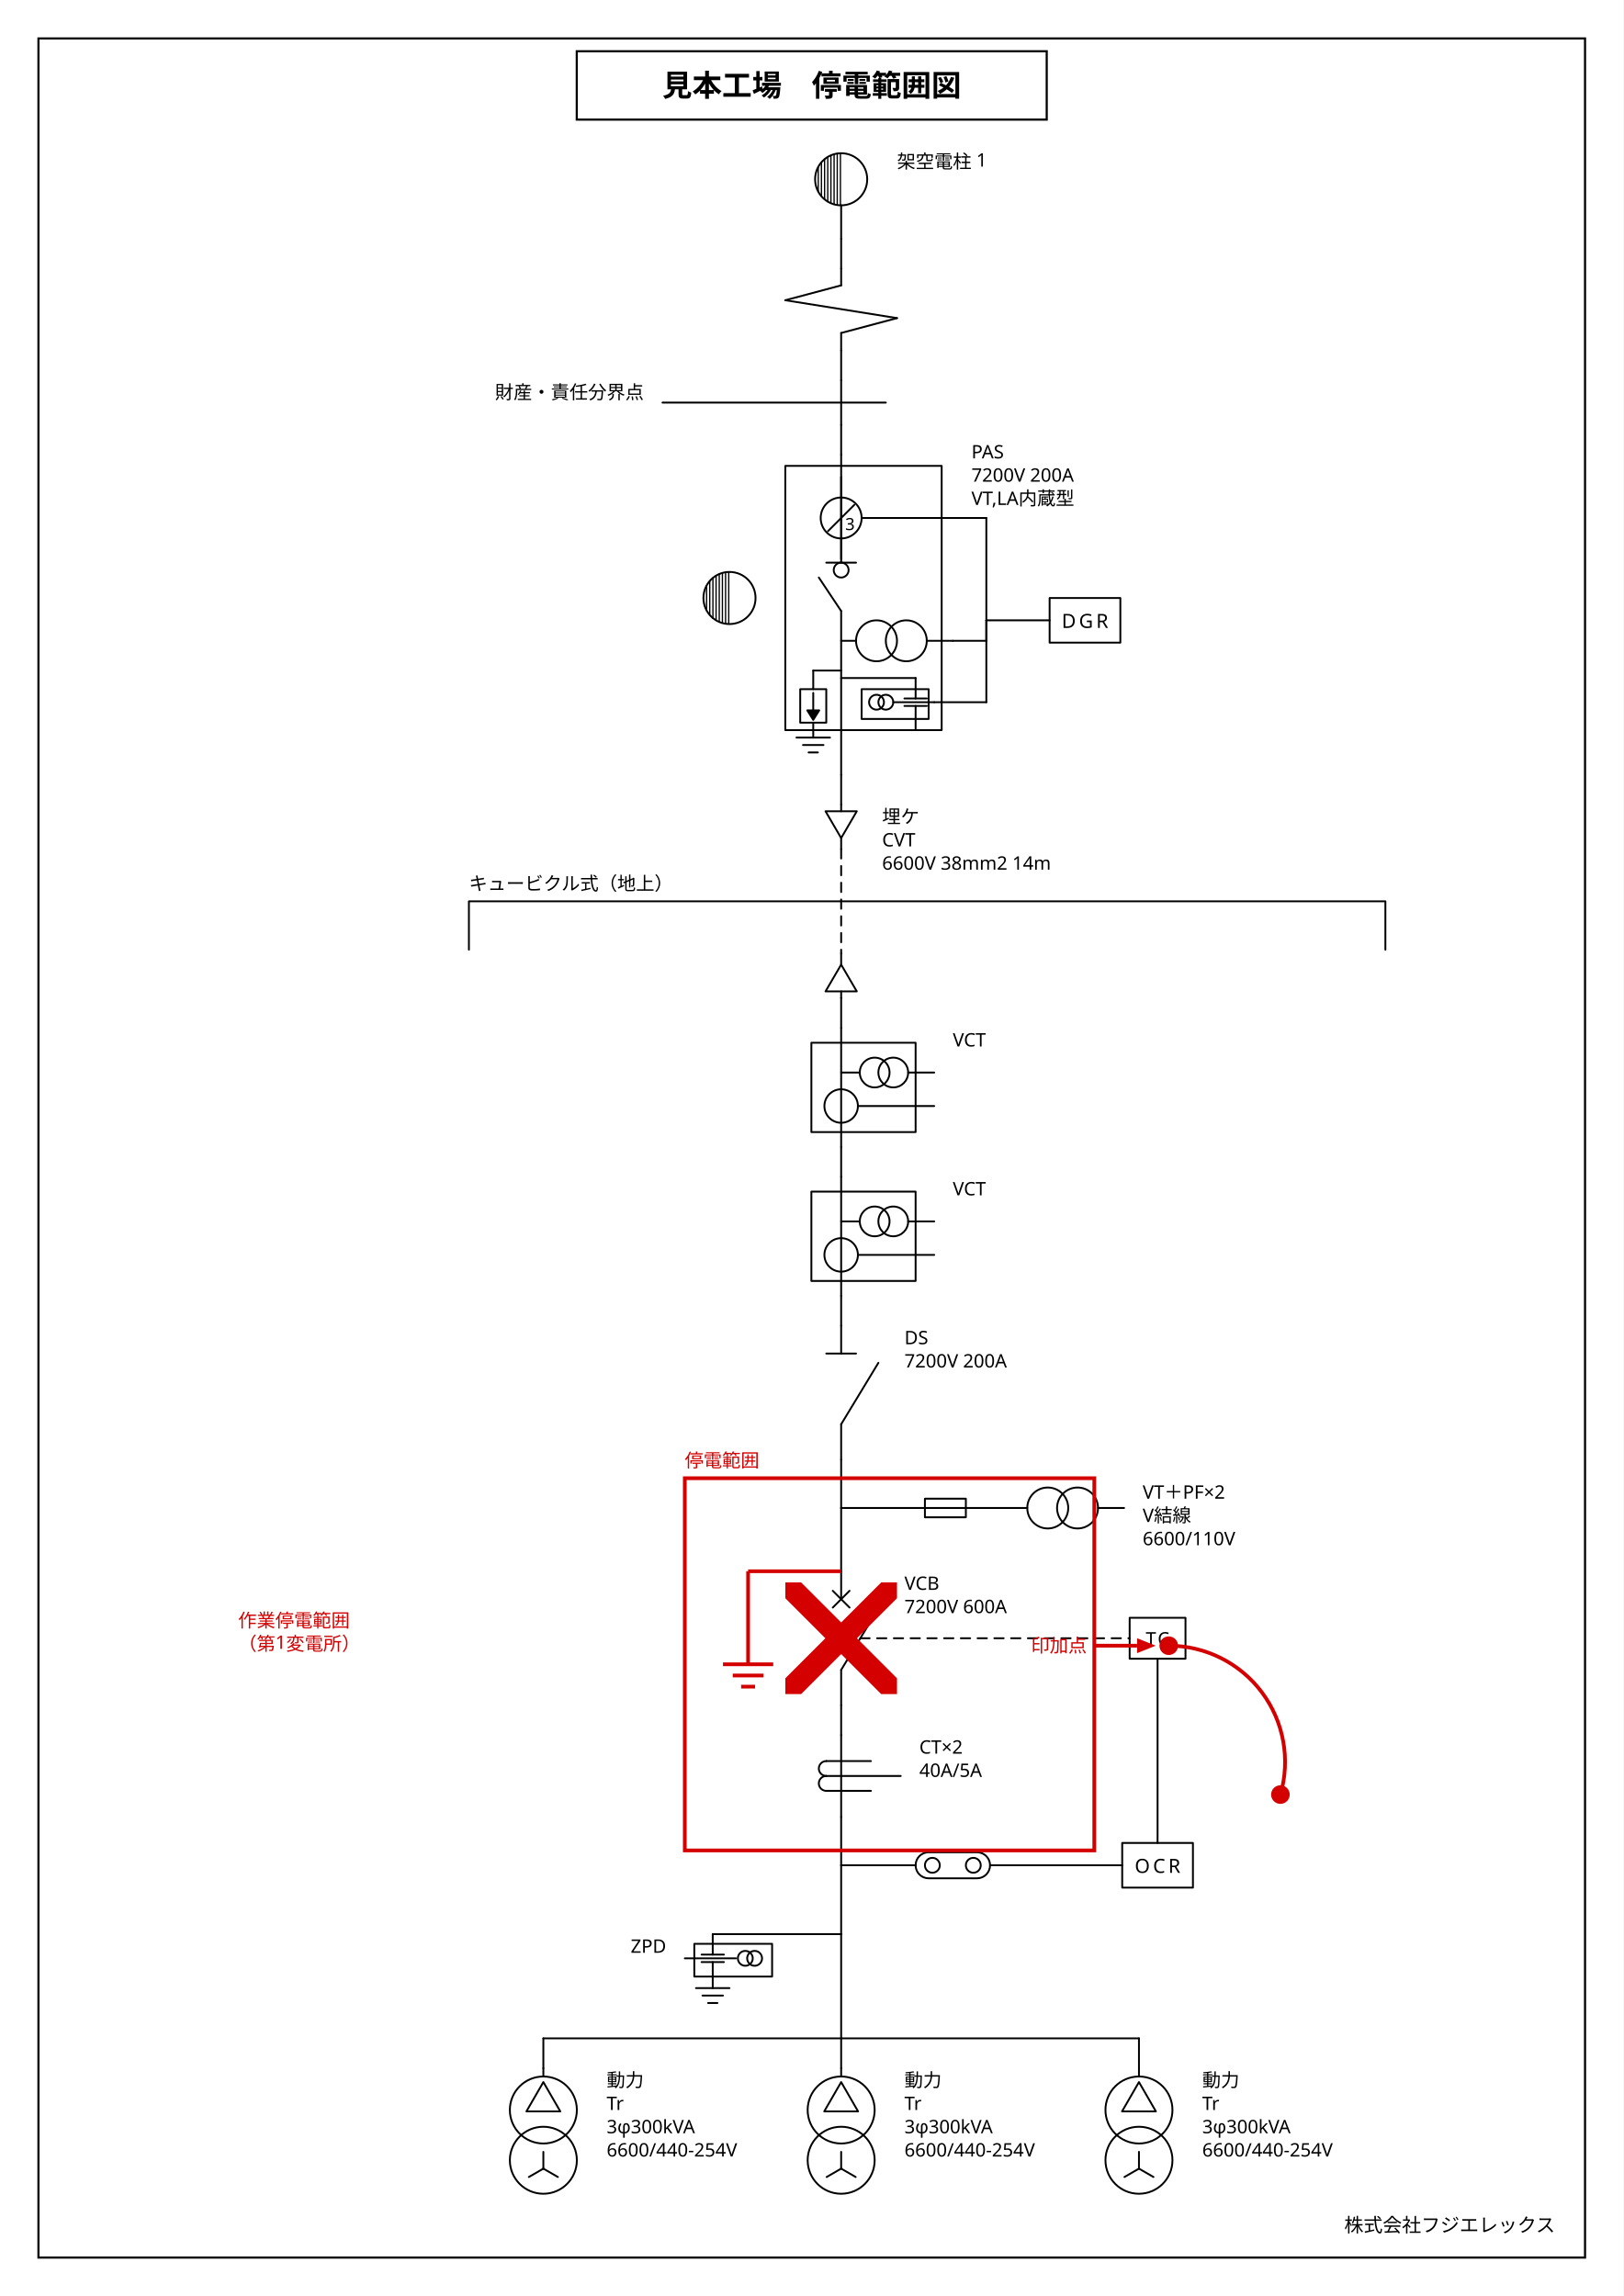
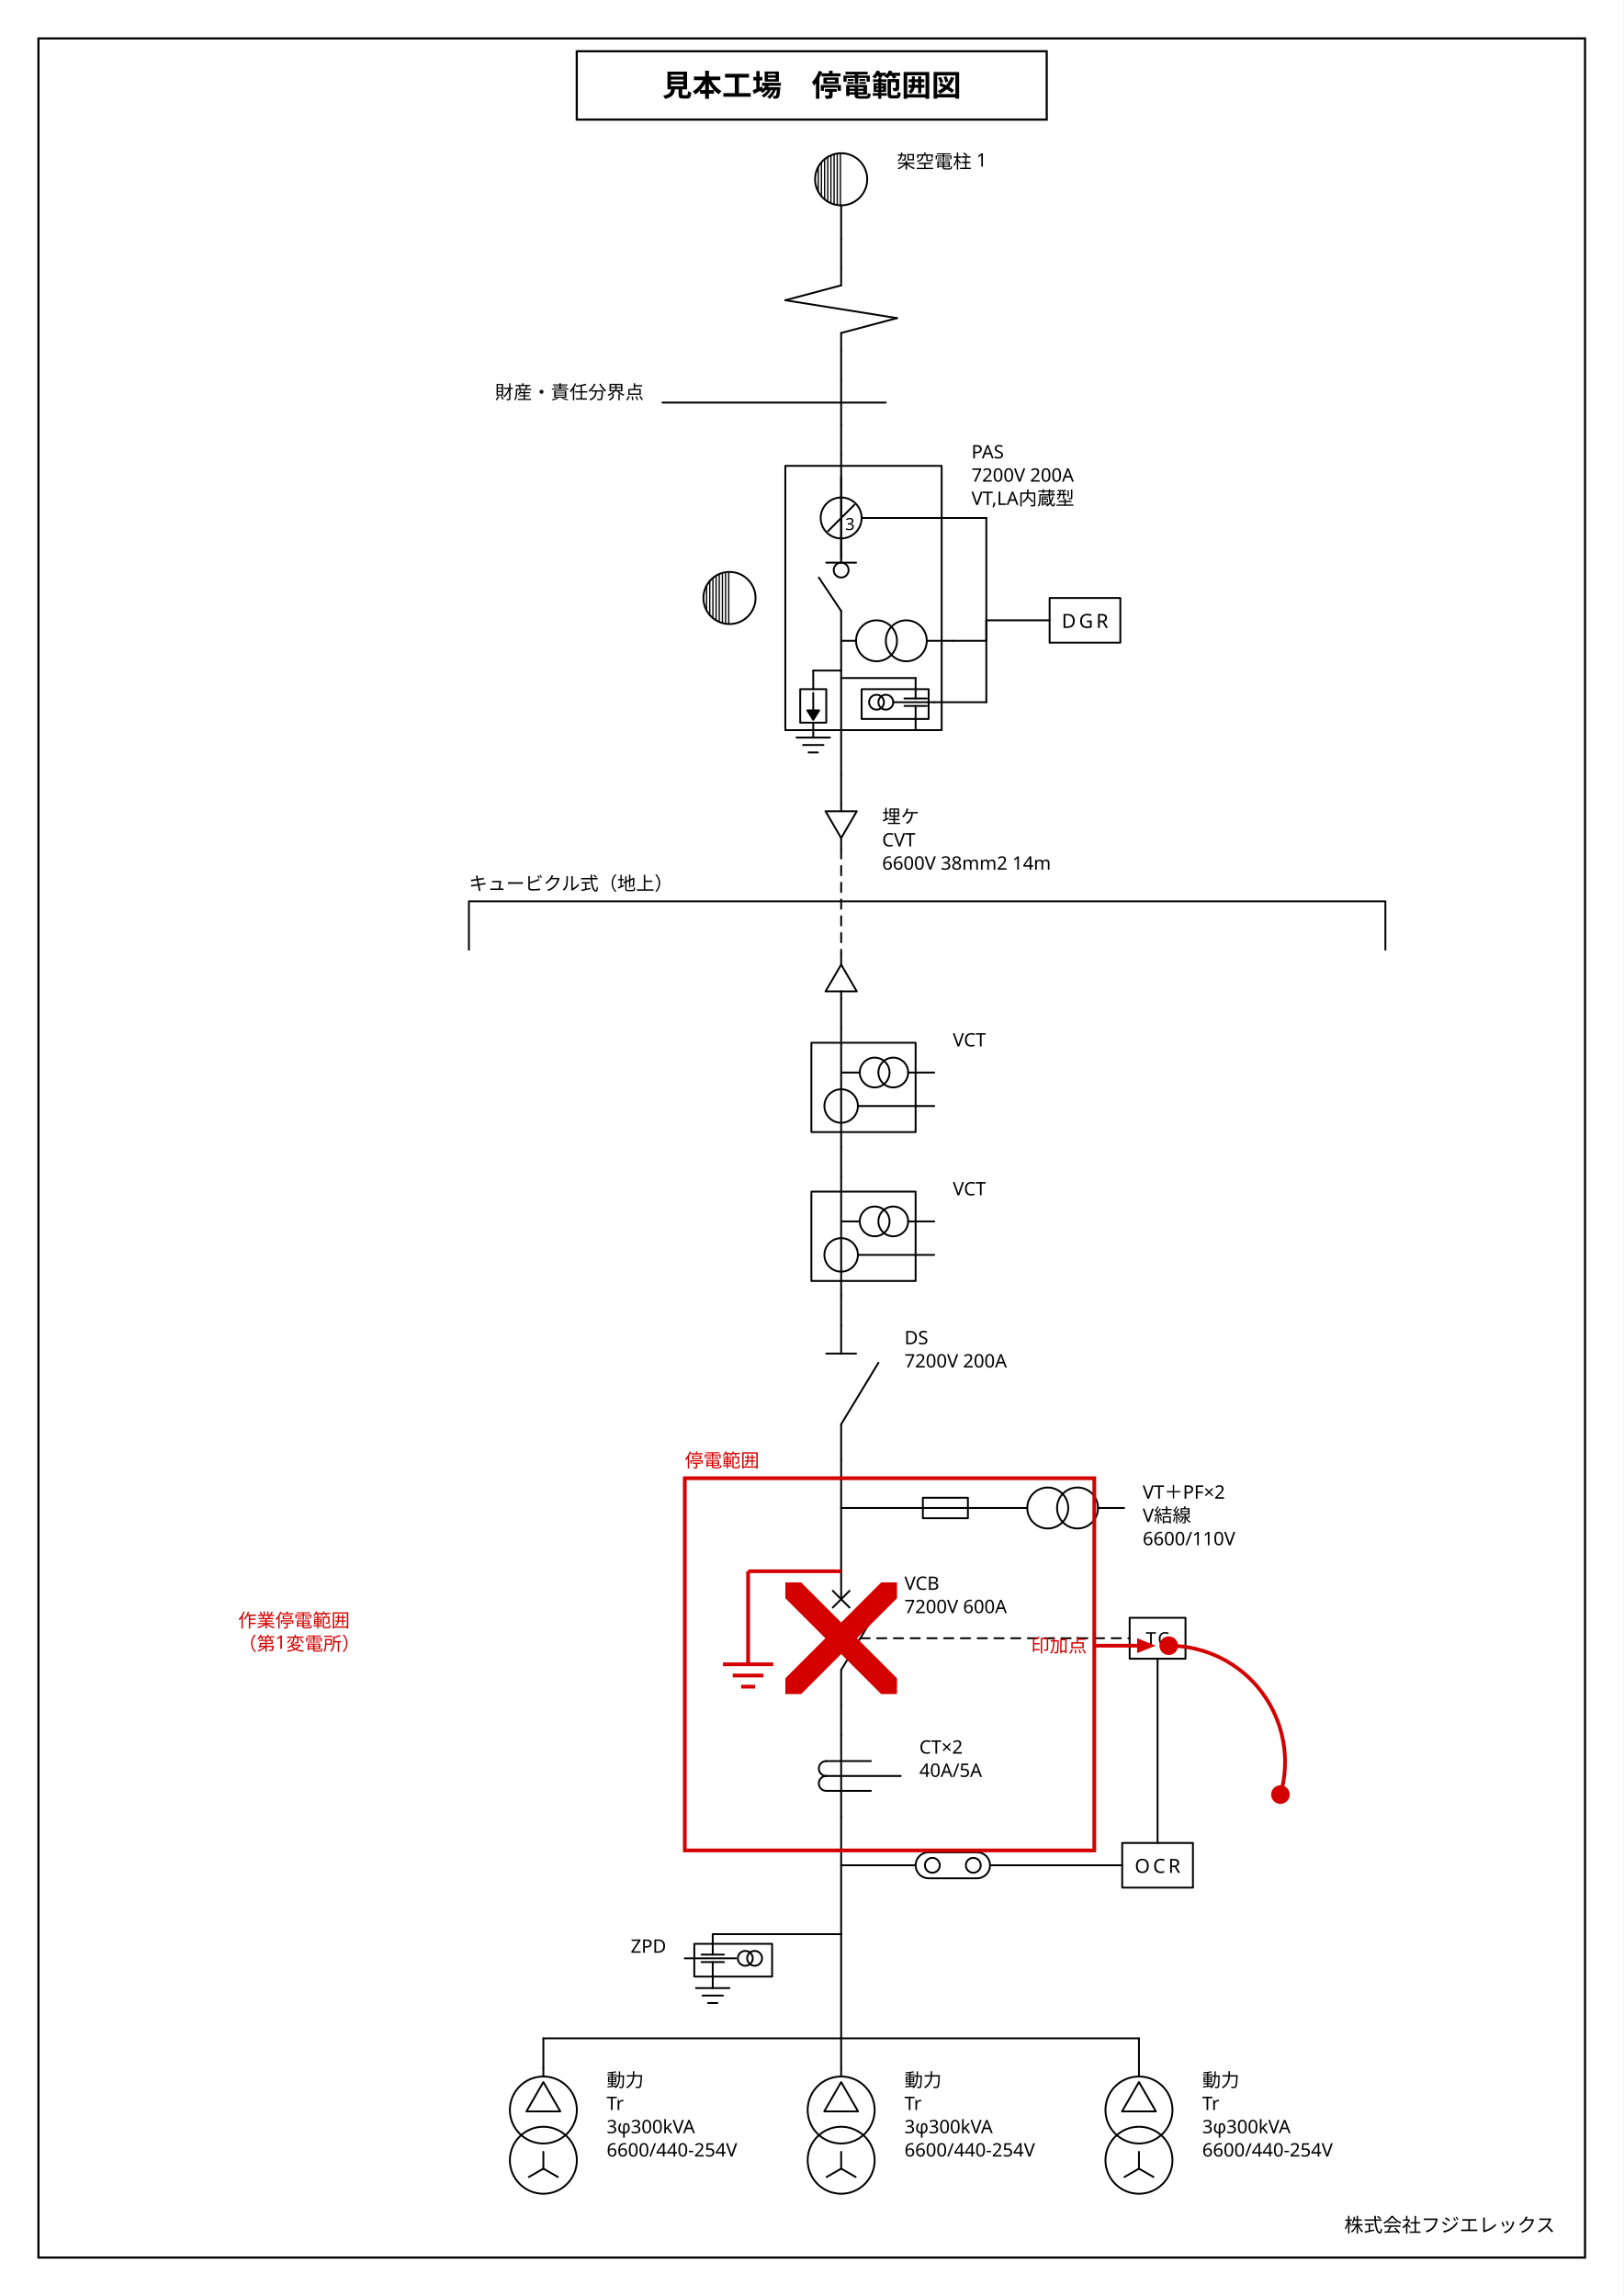
<svg xmlns="http://www.w3.org/2000/svg" viewBox="0 0 760 1075" width="760" height="1075">
  <rect x="0" y="0" width="760" height="1075" fill="#fff" />
  <g stroke="#000" fill="none">
    <rect x="18" y="18" width="724" height="1039" stroke-width="1" />
    <rect x="270" y="24" width="220" height="32" stroke-width="1" />
  </g>
  <text x="380" y="45" font-size="14" font-weight="700" text-anchor="middle" font-family="IPAGothic, 'IPAゴシック', 'Noto Sans JP', 'Hiragino Kaku Gothic ProN', 'Yu Gothic', sans-serif" fill="#000">見本工場　停電範囲図</text>
  <text x="728" y="1045" font-size="9" text-anchor="end" font-family="IPAGothic, 'IPAゴシック', 'Noto Sans JP', 'Hiragino Kaku Gothic ProN', 'Yu Gothic', sans-serif" fill="#000">株式会社フジエレックス</text>
  <g transform="translate(393.77 70) scale(0.8713)">
    <g stroke="#000" fill="none" stroke-linecap="round" stroke-linejoin="round" color="#000">
      <path d="M -200 404 L 292.4 404 M -200 404 L -200 430 M 292.4 404 L 292.4 430" fill="none" stroke-width="1" />
      <text x="-200" y="398" font-size="10" font-family="IPAGothic, 'IPAゴシック', 'Noto Sans JP', 'Hiragino Kaku Gothic ProN', 'Yu Gothic', sans-serif" fill="currentColor" stroke="none">キュービクル式（地上）</text>
      <line x1="0" y1="48" x2="0" y2="64" stroke-width="1" />
      <line x1="0" y1="108" x2="0" y2="124" stroke-width="1" />
      <line x1="0" y1="148" x2="0" y2="164" stroke-width="1" />
      <line x1="0" y1="280" x2="-15" y2="280" stroke-width="1" />
      <line x1="0" y1="284" x2="40" y2="284" stroke-width="1" />
      <line x1="32" y1="198" x2="78" y2="198" stroke-width="1" />
      <line x1="78" y1="198" x2="78" y2="253" stroke-width="1" />
      <line x1="60" y1="264" x2="78" y2="264" stroke-width="1" />
      <line x1="78" y1="264" x2="78" y2="253" stroke-width="1" />
      <line x1="50" y1="297" x2="78" y2="297" stroke-width="1" />
      <line x1="78" y1="297" x2="78" y2="253" stroke-width="1" />
      <line x1="78" y1="253" x2="112" y2="253" stroke-width="1" />
      <line x1="0" y1="336" x2="0" y2="352" stroke-width="1" />
      <line x1="0" y1="376" x2="0" y2="432" stroke-width="1" stroke-dasharray="5 4" />
      <line x1="0" y1="456" x2="0" y2="472" stroke-width="1" />
      <line x1="0" y1="536" x2="0" y2="552" stroke-width="1" />
      <line x1="0" y1="616" x2="0" y2="632" stroke-width="1" />
      <line x1="0" y1="704" x2="0" y2="730" stroke-width="1" />
      <line x1="0" y1="730" x2="34" y2="730" stroke-width="1" />
      <line x1="78" y1="730" x2="92" y2="730" stroke-width="1" />
      <line x1="0" y1="730" x2="0" y2="764" stroke-width="1" />
      <line x1="0" y1="836" x2="0" y2="852" stroke-width="1" />
      <line x1="0" y1="896" x2="0" y2="922" stroke-width="1" />
      <line x1="0" y1="922" x2="34" y2="922" stroke-width="1" />
      <line x1="86" y1="922" x2="151" y2="922" stroke-width="1" />
      <line x1="10.303" y1="800" x2="155" y2="800" stroke-width="1" stroke-dasharray="5 4" />
      <line x1="170" y1="811" x2="170" y2="910" stroke-width="1" />
      <line x1="0" y1="922" x2="0" y2="959" stroke-width="1" />
      <line x1="0" y1="959" x2="-69" y2="959" stroke-width="1" />
      <line x1="0" y1="959" x2="0" y2="1015" stroke-width="1" />
      <line x1="-160" y1="1015" x2="160" y2="1015" stroke-width="1" />
      <line x1="-160" y1="1015" x2="-160" y2="1031" stroke-width="1" />
      <line x1="0" y1="1015" x2="0" y2="1031" stroke-width="1" />
      <line x1="160" y1="1015" x2="160" y2="1031" stroke-width="1" />
      <text x="-324" y="794" font-size="10" text-anchor="start" font-family="IPAGothic, 'IPAゴシック', 'Noto Sans JP', 'Hiragino Kaku Gothic ProN', 'Yu Gothic', sans-serif" fill="#d40000" stroke="none">
        <tspan x="-324" dy="0">作業停電範囲</tspan>
        <tspan x="-324" dy="12.5">（第1変電所）</tspan>
      </text>
      <text x="-84" y="708" font-size="10" text-anchor="start" font-family="IPAGothic, 'IPAゴシック', 'Noto Sans JP', 'Hiragino Kaku Gothic ProN', 'Yu Gothic', sans-serif" fill="#d40000" stroke="none">
        <tspan x="-84" dy="0">停電範囲</tspan>
      </text>
      <text x="132" y="807.5" font-size="10" text-anchor="end" font-family="IPAGothic, 'IPAゴシック', 'Noto Sans JP', 'Hiragino Kaku Gothic ProN', 'Yu Gothic', sans-serif" fill="#d40000" stroke="none">
        <tspan x="132" dy="0">印加点</tspan>
      </text>
      <g transform="translate(-16 0)">
        <circle cx="16" cy="16" r="14" fill="none" stroke-width="1" />
        <line x1="3.7" y1="9.313" x2="3.7" y2="22.687" stroke-width="0.7" />
        <line x1="5.4" y1="6.855" x2="5.4" y2="25.145" stroke-width="0.7" />
        <line x1="7.1" y1="5.193" x2="7.1" y2="26.807" stroke-width="0.7" />
        <line x1="8.8" y1="3.993" x2="8.8" y2="28.007" stroke-width="0.7" />
        <line x1="10.5" y1="3.126" x2="10.5" y2="28.874" stroke-width="0.7" />
        <line x1="12.2" y1="2.526" x2="12.2" y2="29.474" stroke-width="0.7" />
        <line x1="13.9" y1="2.158" x2="13.9" y2="29.842" stroke-width="0.7" />
        <line x1="15.6" y1="2.006" x2="15.6" y2="29.994" stroke-width="0.7" />
        <line x1="16" y1="30" x2="16" y2="48" stroke-width="1" />
      </g>
      <text x="30" y="10" font-size="10" text-anchor="start" font-family="IPAGothic, 'IPAゴシック', 'Noto Sans JP', 'Hiragino Kaku Gothic ProN', 'Yu Gothic', sans-serif" fill="currentColor" stroke="none">
        <tspan x="30" dy="0">架空電柱 1</tspan>
      </text>
      <g transform="translate(-30 64)">
        <line x1="30" y1="0" x2="30" y2="9" stroke-width="1" />
        <line x1="30" y1="9" x2="0" y2="17" stroke-width="1" />
        <line x1="0" y1="17" x2="60" y2="26.6" stroke-width="1" />
        <line x1="60" y1="26.6" x2="30" y2="34.6" stroke-width="1" />
        <line x1="30" y1="34.6" x2="30" y2="44" stroke-width="1" />
      </g>
      <g transform="translate(-96 124)">
        <line x1="96" y1="0" x2="96" y2="24" stroke-width="1" />
        <line x1="0" y1="12" x2="120" y2="12" stroke-width="1" />
      </g>
      <text x="-106" y="134" font-size="10" text-anchor="end" font-family="IPAGothic, 'IPAゴシック', 'Noto Sans JP', 'Hiragino Kaku Gothic ProN', 'Yu Gothic', sans-serif" fill="currentColor" stroke="none">
        <tspan x="-106" dy="0">財産・責任分界点</tspan>
      </text>
      <g transform="translate(-36 164)">
        <line x1="36" y1="0" x2="36" y2="6" stroke-width="1" />
        <rect x="6" y="6" width="84" height="142" fill="none" stroke-width="1" />
        <line x1="36" y1="6" x2="36" y2="58" stroke-width="1" />
        <line x1="28" y1="58" x2="44" y2="58" stroke-width="1" />
        <circle cx="36" cy="62" r="4" fill="none" stroke-width="1" />
        <line x1="36" y1="84" x2="24" y2="66" stroke-width="1" />
        <line x1="36" y1="84" x2="36" y2="172" stroke-width="1" />
      </g>
      <text x="70" y="166" font-size="10" text-anchor="start" font-family="IPAGothic, 'IPAゴシック', 'Noto Sans JP', 'Hiragino Kaku Gothic ProN', 'Yu Gothic', sans-serif" fill="currentColor" stroke="none">
        <tspan x="70" dy="0">PAS</tspan>
        <tspan x="70" dy="12.5">7200V 200A</tspan>
        <tspan x="70" dy="12.5">VT,LA内蔵型</tspan>
      </text>
      <g transform="translate(-76 225)">
        <circle cx="16" cy="16" r="14" fill="none" stroke-width="1" />
        <line x1="3.7" y1="9.313" x2="3.7" y2="22.687" stroke-width="0.7" />
        <line x1="5.4" y1="6.855" x2="5.4" y2="25.145" stroke-width="0.7" />
        <line x1="7.1" y1="5.193" x2="7.1" y2="26.807" stroke-width="0.7" />
        <line x1="8.8" y1="3.993" x2="8.8" y2="28.007" stroke-width="0.7" />
        <line x1="10.5" y1="3.126" x2="10.5" y2="28.874" stroke-width="0.7" />
        <line x1="12.2" y1="2.526" x2="12.2" y2="29.474" stroke-width="0.7" />
        <line x1="13.9" y1="2.158" x2="13.9" y2="29.842" stroke-width="0.7" />
        <line x1="15.6" y1="2.006" x2="15.6" y2="29.994" stroke-width="0.7" />
      </g>
      <g transform="translate(-20 176)">
        <line x1="20" y1="0" x2="20" y2="44" stroke-width="1" />
        <circle cx="20" cy="22" r="11" fill="none" stroke-width="1" />
        <line x1="12.929" y1="29.071" x2="27.071" y2="14.929" stroke-width="1" />
        <text x="24.75" y="25" font-size="9" text-anchor="middle" dominant-baseline="central" font-family="IPAGothic, 'IPAゴシック', 'Noto Sans JP', 'Hiragino Kaku Gothic ProN', 'Yu Gothic', sans-serif" fill="currentColor" stroke="none">3</text>
        <line x1="31" y1="22" x2="52" y2="22" stroke-width="1" />
      </g>
      <g transform="translate(0 249)">
        <line x1="0" y1="15" x2="8" y2="15" stroke-width="1" />
        <circle cx="19" cy="15" r="11" fill="none" stroke-width="1" />
        <circle cx="35" cy="15" r="11" fill="none" stroke-width="1" />
        <line x1="46" y1="15" x2="60" y2="15" stroke-width="1" />
      </g>
      <g transform="translate(-35 280)">
        <line x1="20" y1="0" x2="20" y2="10" stroke-width="1" />
        <rect x="13" y="10" width="14" height="18" fill="none" stroke-width="1" />
        <line x1="20" y1="12" x2="20" y2="23" stroke-width="1" />
        <polygon points="16.8,21.38 20,26.5 23.2,21.38" fill="currentColor" stroke-width="1" />
        <line x1="20" y1="28" x2="20" y2="36" stroke-width="1" />
        <line x1="11" y1="36" x2="29" y2="36" stroke-width="1" />
        <line x1="14.5" y1="40" x2="25.5" y2="40" stroke-width="1" />
        <line x1="17.5" y1="44" x2="22.5" y2="44" stroke-width="1" />
      </g>
      <g transform="translate(10 284)">
        <line x1="30" y1="0" x2="30" y2="11" stroke-width="1" />
        <rect x="1" y="6" width="36" height="16" fill="none" stroke-width="1" />
        <line x1="24" y1="11" x2="36" y2="11" stroke-width="1" />
        <line x1="24" y1="15" x2="36" y2="15" stroke-width="1" />
        <line x1="30" y1="15" x2="30" y2="28" stroke-width="1" />
        <line x1="18" y1="13" x2="40" y2="13" stroke-width="1" />
        <circle cx="9" cy="13" r="4" fill="none" stroke-width="1" />
        <circle cx="14" cy="13" r="4" fill="none" stroke-width="1" />
      </g>
      <g transform="translate(112 241)">
        <rect x="0" y="0" width="38" height="24" fill="none" stroke-width="1" />
        <text x="19" y="12" font-size="10.5" text-anchor="middle" dominant-baseline="central" font-family="IPAGothic, 'IPAゴシック', 'Noto Sans JP', 'Hiragino Kaku Gothic ProN', 'Yu Gothic', sans-serif" letter-spacing="1.6" fill="currentColor" stroke="none">DGR</text>
      </g>
      <g transform="translate(-12 352)">
        <line x1="12" y1="0" x2="12" y2="3.6" stroke-width="1" />
        <polygon points="3.6,3.6 20.4,3.6 12,18" fill="none" stroke-width="1" />
        <line x1="12" y1="18" x2="12" y2="24" stroke-width="1" />
      </g>
      <text x="22" y="362" font-size="10" text-anchor="start" font-family="IPAGothic, 'IPAゴシック', 'Noto Sans JP', 'Hiragino Kaku Gothic ProN', 'Yu Gothic', sans-serif" fill="currentColor" stroke="none">
        <tspan x="22" dy="0">埋ケ</tspan>
        <tspan x="22" dy="12.5">CVT</tspan>
        <tspan x="22" dy="12.5">6600V 38mm2 14m</tspan>
      </text>
      <g transform="translate(-12 432) rotate(180 12 12)">
        <line x1="12" y1="0" x2="12" y2="3.6" stroke-width="1" />
        <polygon points="3.6,3.6 20.4,3.6 12,18" fill="none" stroke-width="1" />
        <line x1="12" y1="18" x2="12" y2="24" stroke-width="1" />
      </g>
      <g transform="translate(-22 472)">
        <line x1="22" y1="0" x2="22" y2="64" stroke-width="1" />
        <rect x="6" y="8" width="56" height="48" fill="none" stroke-width="1" />
        <line x1="22" y1="24" x2="32" y2="24" stroke-width="1" />
        <circle cx="40" cy="24" r="8" fill="none" stroke-width="1" />
        <circle cx="50" cy="24" r="8" fill="none" stroke-width="1" />
        <line x1="58" y1="24" x2="72" y2="24" stroke-width="1" />
        <circle cx="22" cy="42" r="9" fill="none" stroke-width="1" />
        <line x1="31" y1="42" x2="72" y2="42" stroke-width="1" />
      </g>
      <text x="60" y="482" font-size="10" text-anchor="start" font-family="IPAGothic, 'IPAゴシック', 'Noto Sans JP', 'Hiragino Kaku Gothic ProN', 'Yu Gothic', sans-serif" fill="currentColor" stroke="none">
        <tspan x="60" dy="0">VCT</tspan>
      </text>
      <g transform="translate(-22 552)">
        <line x1="22" y1="0" x2="22" y2="64" stroke-width="1" />
        <rect x="6" y="8" width="56" height="48" fill="none" stroke-width="1" />
        <line x1="22" y1="24" x2="32" y2="24" stroke-width="1" />
        <circle cx="40" cy="24" r="8" fill="none" stroke-width="1" />
        <circle cx="50" cy="24" r="8" fill="none" stroke-width="1" />
        <line x1="58" y1="24" x2="72" y2="24" stroke-width="1" />
        <circle cx="22" cy="42" r="9" fill="none" stroke-width="1" />
        <line x1="31" y1="42" x2="72" y2="42" stroke-width="1" />
      </g>
      <text x="60" y="562" font-size="10" text-anchor="start" font-family="IPAGothic, 'IPAゴシック', 'Noto Sans JP', 'Hiragino Kaku Gothic ProN', 'Yu Gothic', sans-serif" fill="currentColor" stroke="none">
        <tspan x="60" dy="0">VCT</tspan>
      </text>
      <g transform="translate(-24 632)">
        <line x1="24" y1="0" x2="24" y2="15" stroke-width="1" />
        <line x1="16" y1="15" x2="32" y2="15" stroke-width="1" />
        <line x1="24" y1="53" x2="44" y2="20" stroke-width="1" />
        <line x1="24" y1="53" x2="24" y2="72" stroke-width="1" />
      </g>
      <text x="34" y="642" font-size="10" text-anchor="start" font-family="IPAGothic, 'IPAゴシック', 'Noto Sans JP', 'Hiragino Kaku Gothic ProN', 'Yu Gothic', sans-serif" fill="currentColor" stroke="none">
        <tspan x="34" dy="0">DS</tspan>
        <tspan x="34" dy="12.5">7200V 200A</tspan>
      </text>
      <g transform="translate(36 708) rotate(-90 20 22)">
        <line x1="20" y1="0" x2="20" y2="44" stroke-width="1" />
-         <rect x="15" y="11" width="10" height="22" fill="none" stroke-width="1" />
+         <rect x="14.5" y="9.9" width="11" height="24.2" fill="none" stroke-width="1" />
      </g>
      <g transform="translate(92 715)">
        <line x1="0" y1="15" x2="8" y2="15" stroke-width="1" />
        <circle cx="19" cy="15" r="11" fill="none" stroke-width="1" />
        <circle cx="35" cy="15" r="11" fill="none" stroke-width="1" />
        <line x1="46" y1="15" x2="60" y2="15" stroke-width="1" />
      </g>
      <text x="162" y="725" font-size="10" text-anchor="start" font-family="IPAGothic, 'IPAゴシック', 'Noto Sans JP', 'Hiragino Kaku Gothic ProN', 'Yu Gothic', sans-serif" fill="currentColor" stroke="none">
        <tspan x="162" dy="0">VT＋PF×2</tspan>
        <tspan x="162" dy="12.5">V結線</tspan>
        <tspan x="162" dy="12.5">6600/110V</tspan>
      </text>
      <g transform="translate(-24 764)">
        <line x1="24" y1="0" x2="24" y2="15" stroke-width="1" />
        <line x1="19.5" y1="10.5" x2="28.5" y2="19.5" stroke-width="1" />
        <line x1="28.5" y1="10.5" x2="19.5" y2="19.5" stroke-width="1" />
        <line x1="24" y1="53" x2="44" y2="20" stroke-width="1" />
        <line x1="24" y1="53" x2="24" y2="72" stroke-width="1" />
      </g>
      <text x="34" y="774" font-size="10" text-anchor="start" font-family="IPAGothic, 'IPAゴシック', 'Noto Sans JP', 'Hiragino Kaku Gothic ProN', 'Yu Gothic', sans-serif" fill="currentColor" stroke="none">
        <tspan x="34" dy="0">VCB</tspan>
        <tspan x="34" dy="12.5">7200V 600A</tspan>
      </text>
      <g transform="translate(-24 852)">
        <line x1="24" y1="0" x2="24" y2="44" stroke-width="1" />
        <line x1="16" y1="14" x2="40" y2="14" stroke-width="1" />
        <line x1="16" y1="30" x2="40" y2="30" stroke-width="1" />
        <line x1="16" y1="22" x2="56" y2="22" stroke-width="1" />
        <path d="M 16 14 A 4 4 0 0 0 16 22" fill="none" stroke-width="1" />
        <path d="M 16 22 A 4 4 0 0 0 16 30" fill="none" stroke-width="1" />
      </g>
      <text x="42" y="862" font-size="10" text-anchor="start" font-family="IPAGothic, 'IPAゴシック', 'Noto Sans JP', 'Hiragino Kaku Gothic ProN', 'Yu Gothic', sans-serif" fill="currentColor" stroke="none">
        <tspan x="42" dy="0">CT×2</tspan>
        <tspan x="42" dy="12.5">40A/5A</tspan>
      </text>
      <g transform="translate(34 911)">
        <line x1="0" y1="11" x2="6" y2="11" stroke-width="1" />
        <rect x="6" y="4" width="40" height="14" rx="7" fill="none" stroke-width="1" />
        <circle cx="15" cy="11" r="4" fill="none" stroke-width="1" />
        <circle cx="37" cy="11" r="4" fill="none" stroke-width="1" />
        <line x1="46" y1="11" x2="52" y2="11" stroke-width="1" />
      </g>
      <g transform="translate(151 910)">
        <rect x="0" y="0" width="38" height="24" fill="none" stroke-width="1" />
        <text x="19" y="12" font-size="10.5" text-anchor="middle" dominant-baseline="central" font-family="IPAGothic, 'IPAゴシック', 'Noto Sans JP', 'Hiragino Kaku Gothic ProN', 'Yu Gothic', sans-serif" letter-spacing="1.6" fill="currentColor" stroke="none">OCR</text>
      </g>
      <g transform="translate(155 789)">
        <rect x="0" y="0" width="30" height="22" fill="none" stroke-width="1" />
        <text x="15" y="11" font-size="10" text-anchor="middle" dominant-baseline="central" font-family="IPAGothic, 'IPAゴシック', 'Noto Sans JP', 'Hiragino Kaku Gothic ProN', 'Yu Gothic', sans-serif" letter-spacing="1" fill="currentColor" stroke="none">TC</text>
      </g>
      <g transform="translate(-84 959)">
        <line x1="15" y1="0" x2="15" y2="11" stroke-width="1" />
        <rect x="5.1" y="5.2" width="41.8" height="17.6" fill="none" stroke-width="1" />
        <line x1="9" y1="11" x2="21" y2="11" stroke-width="1" />
        <line x1="9" y1="15" x2="21" y2="15" stroke-width="1" />
        <line x1="15" y1="15" x2="15" y2="29" stroke-width="1" />
        <line x1="6" y1="29" x2="24" y2="29" stroke-width="1" />
        <line x1="9.5" y1="33" x2="20.5" y2="33" stroke-width="1" />
        <line x1="12.5" y1="37" x2="17.5" y2="37" stroke-width="1" />
        <line x1="0" y1="13" x2="27.5" y2="13" stroke-width="1" />
        <circle cx="32.5" cy="13" r="4" fill="none" stroke-width="1" />
        <circle cx="37.5" cy="13" r="4" fill="none" stroke-width="1" />
      </g>
      <text x="-94" y="969" font-size="10" text-anchor="end" font-family="IPAGothic, 'IPAゴシック', 'Noto Sans JP', 'Hiragino Kaku Gothic ProN', 'Yu Gothic', sans-serif" fill="currentColor" stroke="none">
        <tspan x="-94" dy="0">ZPD</tspan>
      </text>
      <g transform="translate(-184 1031)">
        <line x1="24" y1="0" x2="24" y2="4.5" stroke-width="1" />
        <circle cx="24" cy="22.5" r="18" fill="none" stroke-width="1" />
        <circle cx="24" cy="49.5" r="18" fill="none" stroke-width="1" />
        <polygon points="24,7.5 33.093,23.25 14.907,23.25" fill="none" stroke-width="1" />
        <line x1="24" y1="54" x2="24" y2="45" stroke-width="1" />
        <line x1="24" y1="54" x2="31.794" y2="58.5" stroke-width="1" />
        <line x1="24" y1="54" x2="16.206" y2="58.5" stroke-width="1" />
      </g>
      <text x="-126" y="1041" font-size="10" text-anchor="start" font-family="IPAGothic, 'IPAゴシック', 'Noto Sans JP', 'Hiragino Kaku Gothic ProN', 'Yu Gothic', sans-serif" fill="currentColor" stroke="none">
        <tspan x="-126" dy="0">動力</tspan>
        <tspan x="-126" dy="12.5">Tr</tspan>
        <tspan x="-126" dy="12.5">3φ300kVA</tspan>
        <tspan x="-126" dy="12.5">6600/440-254V</tspan>
      </text>
      <g transform="translate(-24 1031)">
        <line x1="24" y1="0" x2="24" y2="4.5" stroke-width="1" />
        <circle cx="24" cy="22.5" r="18" fill="none" stroke-width="1" />
        <circle cx="24" cy="49.5" r="18" fill="none" stroke-width="1" />
        <polygon points="24,7.5 33.093,23.25 14.907,23.25" fill="none" stroke-width="1" />
        <line x1="24" y1="54" x2="24" y2="45" stroke-width="1" />
        <line x1="24" y1="54" x2="31.794" y2="58.5" stroke-width="1" />
        <line x1="24" y1="54" x2="16.206" y2="58.5" stroke-width="1" />
      </g>
      <text x="34" y="1041" font-size="10" text-anchor="start" font-family="IPAGothic, 'IPAゴシック', 'Noto Sans JP', 'Hiragino Kaku Gothic ProN', 'Yu Gothic', sans-serif" fill="currentColor" stroke="none">
        <tspan x="34" dy="0">動力</tspan>
        <tspan x="34" dy="12.5">Tr</tspan>
        <tspan x="34" dy="12.5">3φ300kVA</tspan>
        <tspan x="34" dy="12.5">6600/440-254V</tspan>
      </text>
      <g transform="translate(136 1031)">
        <line x1="24" y1="0" x2="24" y2="4.5" stroke-width="1" />
        <circle cx="24" cy="22.5" r="18" fill="none" stroke-width="1" />
        <circle cx="24" cy="49.5" r="18" fill="none" stroke-width="1" />
        <polygon points="24,7.5 33.093,23.25 14.907,23.25" fill="none" stroke-width="1" />
        <line x1="24" y1="54" x2="24" y2="45" stroke-width="1" />
        <line x1="24" y1="54" x2="31.794" y2="58.5" stroke-width="1" />
        <line x1="24" y1="54" x2="16.206" y2="58.5" stroke-width="1" />
      </g>
      <text x="194" y="1041" font-size="10" text-anchor="start" font-family="IPAGothic, 'IPAゴシック', 'Noto Sans JP', 'Hiragino Kaku Gothic ProN', 'Yu Gothic', sans-serif" fill="currentColor" stroke="none">
        <tspan x="194" dy="0">動力</tspan>
        <tspan x="194" dy="12.5">Tr</tspan>
        <tspan x="194" dy="12.5">3φ300kVA</tspan>
        <tspan x="194" dy="12.5">6600/440-254V</tspan>
      </text>
      <rect x="-84" y="714" width="220" height="200" fill="none" stroke="#d40000" stroke-width="2" stroke-linejoin="miter" />
      <polygon points="-30,770 -21.51,770 0,791.51 21.51,770 30,770 30,778.49 8.49,800 30,821.51 30,830 21.51,830 0,808.49 -21.51,830 -30,830 -30,821.51 -8.49,800 -30,778.49" fill="#d40000" stroke="none" />
      <g transform="translate(0 764)" stroke="#d40000" fill="none" stroke-linecap="butt">
        <line x1="0" y1="0" x2="-50" y2="0" stroke-width="2" />
        <line x1="-50" y1="0" x2="-50" y2="50" stroke-width="2" />
        <line x1="-63.5" y1="50" x2="-36.5" y2="50" stroke-width="2" />
        <line x1="-58.25" y1="56" x2="-41.75" y2="56" stroke-width="2" />
        <line x1="-53.75" y1="62" x2="-46.25" y2="62" stroke-width="2" />
      </g>
      <path d="M 176 804 A 62.5 62.5 0 0 1 236 884" fill="none" stroke="#d40000" stroke-width="2" stroke-linecap="round" />
      <circle cx="176" cy="804" r="5" fill="#d40000" stroke="none" />
      <circle cx="236" cy="884" r="5" fill="#d40000" stroke="none" />
      <line x1="136" y1="804" x2="159" y2="804" stroke="#d40000" stroke-width="2" stroke-linecap="butt" />
      <polygon points="169,804 159,800 159,808" fill="#d40000" stroke="none" />
    </g>
  </g>
</svg>
